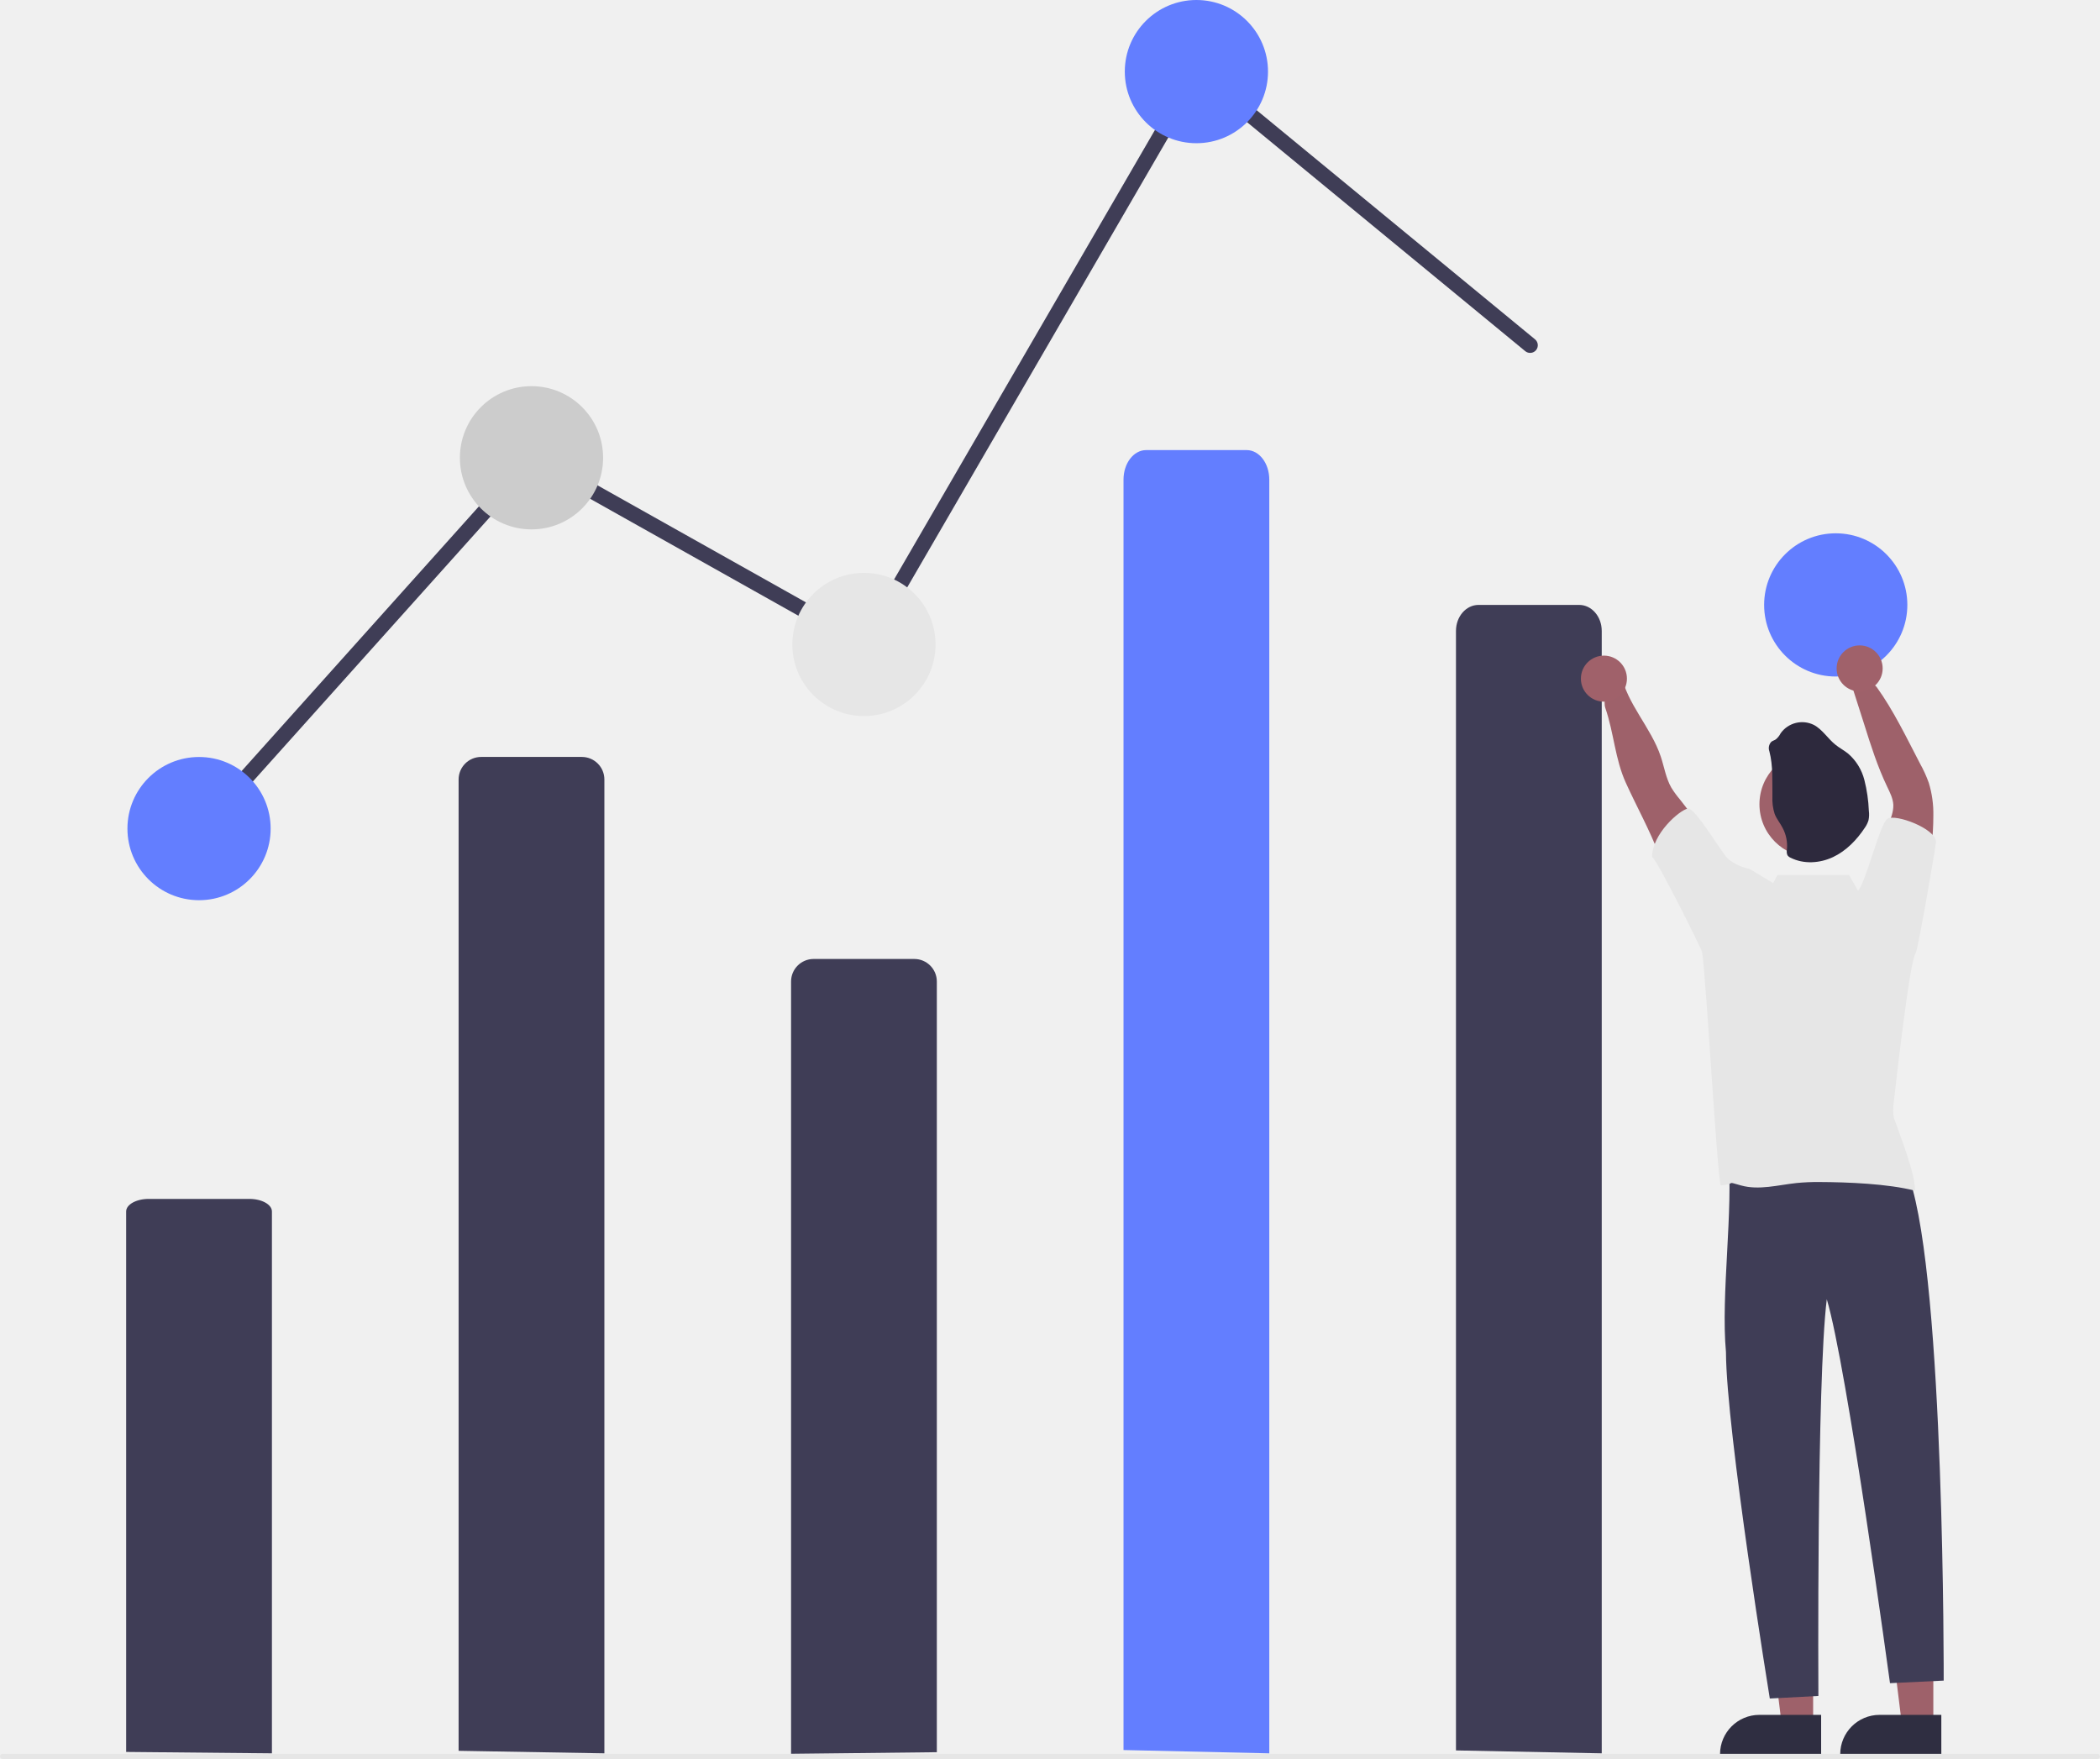
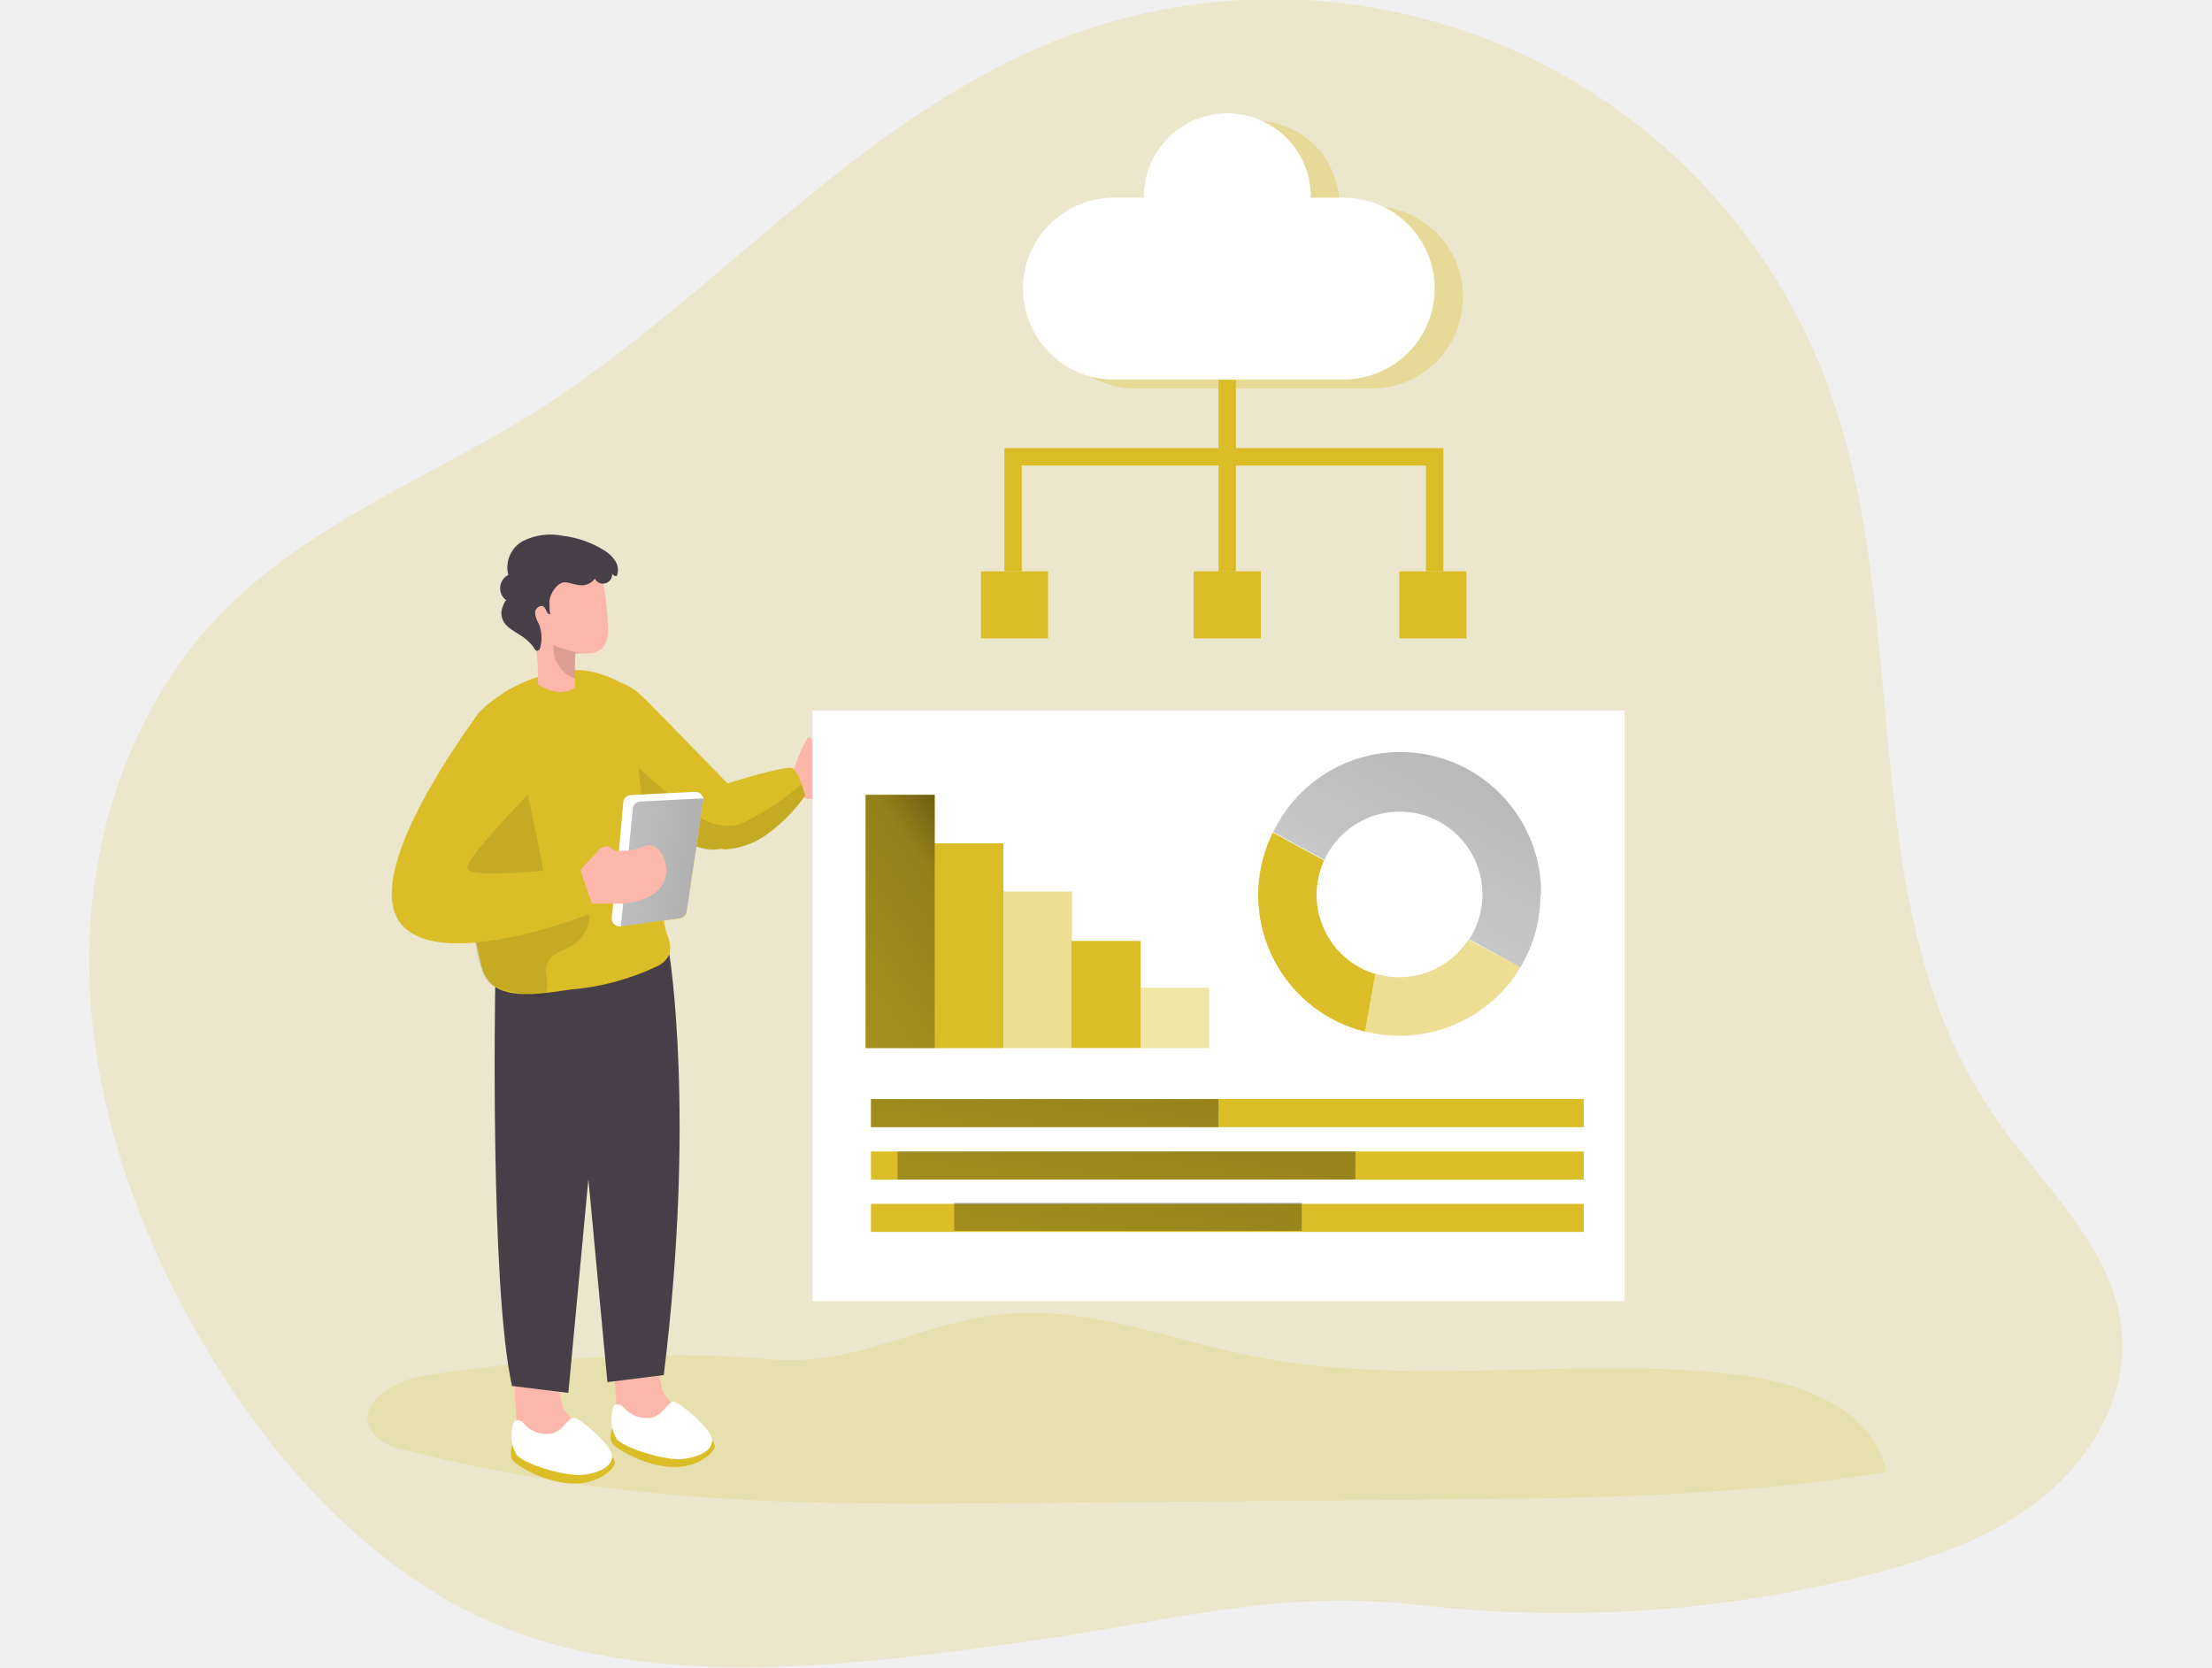
- <svg xmlns="http://www.w3.org/2000/svg" data-name="Layer 1" width="821.168" height="687.802" viewBox="0 0 821.168 687.802">
-   <polygon points="755.994 674.556 743.734 674.555 737.902 627.268 755.996 627.268 755.994 674.556" fill="#9e616a" />
-   <path d="M948.537,792.539l-39.531-.001v-.5a15.387,15.387,0,0,1,15.386-15.386h.001l24.144.001Z" transform="translate(-189.416 -106.099)" fill="#2f2e41" />
-   <polygon points="708.994 674.556 696.734 674.555 690.902 627.268 708.996 627.268 708.994 674.556" fill="#9e616a" />
-   <path d="M901.537,792.539l-39.531-.001v-.5a15.387,15.387,0,0,1,15.386-15.386h.001l24.144.001Z" transform="translate(-189.416 -106.099)" fill="#2f2e41" />
-   <path id="ae5c11dc-7e77-468a-a39f-cc8da6ee1565-1485" data-name="Path 1495" d="M368.748,790.71V410.9a8.82,8.82,0,0,1,8.82-8.82h39.36a8.82,8.82,0,0,1,8.82,8.82h0V791.7Z" transform="translate(-189.416 -106.099)" fill="#3f3d56" />
-   <path id="bc696f83-47b6-45c9-967f-bb64f1f3bee5-1486" data-name="Path 1496" d="M498.748,791.9v-302a8.82,8.82,0,0,1,8.82-8.82h39.36a8.82,8.82,0,0,1,8.82,8.82h0V791.25Z" transform="translate(-189.416 -106.099)" fill="#3f3d56" />
-   <path d="M267.747,433.099a3,3,0,0,1-2.233-5.002l131.605-146.791L526.638,354.035,656.927,129.537,789.655,238.782a3,3,0,1,1-3.813,4.633L658.569,138.66,528.858,362.163,398.376,288.892,269.982,432.101A2.991,2.991,0,0,1,267.747,433.099Z" transform="translate(-189.416 -106.099)" fill="#3f3d56" />
-   <circle id="a1f8771a-4bf9-4603-9747-6ae739e4ad47" data-name="Ellipse 300" cx="77.832" cy="324" r="28" fill="#637eff" />
-   <circle id="ffdbdf53-78c2-412f-9ede-372406e5d245" data-name="Ellipse 301" cx="207.832" cy="179" r="28" fill="#ccc" />
-   <circle id="b7cff929-f00d-4f86-944c-e500b6ceb6ad" data-name="Ellipse 302" cx="337.832" cy="252" r="28" fill="#e6e6e6" />
-   <circle id="eabc0b76-6faa-4fa0-934c-daff28b491dd" data-name="Ellipse 303" cx="467.832" cy="28" r="28" fill="#637eff" />
-   <circle id="a7ca0488-8ee6-49e2-b245-2872b84c042e" data-name="Ellipse 304" cx="717.832" cy="236.535" r="28" fill="#637eff" />
-   <path id="b579ef19-595a-43de-9b6d-0ead8268ca48-1487" data-name="Path 1507" d="M897.348,560.755c10.48,1.262,37.279-8.298,38.731,6.246,13.794,40.605,13.384,196.256,13.384,196.256l-21,1S911.683,640.583,903.748,614.125c-3.982,32.159-3.284,155.133-3.284,155.133l-19,1s-17.043-104.717-17.14-135.453c-2.071-22.514,3.009-55.876.835-77.64a83.218,83.218,0,0,0,32.19,3.59Z" transform="translate(-189.416 -106.099)" fill="#3f3d56" />
-   <path id="b3465432-03e0-48eb-8016-b04aa244e72c-1488" data-name="Path 1513" d="M758.748,790.554V352.8c0-5.614,3.949-10.166,8.82-10.166h39.36c4.871,0,8.82,4.551,8.82,10.166V791.7Z" transform="translate(-189.416 -106.099)" fill="#3f3d56" />
-   <path id="ac7870c5-efcc-4c4b-b17f-07e0bff4d096-1489" data-name="Path 1508" d="M861.698,442.955a130.657,130.657,0,0,0-15.31-24.17,38.322,38.322,0,0,1-3.4-4.64c-2.15-3.73-2.79-8.11-4.15-12.19-3.8-11.44-13.28-20.63-15.59-32.46-.84-4.3-7.936,8.198-6.07,13.53,3.33,9.65,3.76,19.87,8,29.19s9.22,18.26,12.88,27.79c2.08,5.41,3.74,11,6.79,16s7.81,9.19,13.56,9.94a33.45,33.45,0,0,1,1.63-10.68C861.288,451.325,863.508,446.685,861.698,442.955Z" transform="translate(-189.416 -106.099)" fill="#9e616a" />
-   <path id="be4b35b3-6955-40b7-9549-45fdba6a2930-1490" data-name="Path 1509" d="M924.608,449.435a55.259,55.259,0,0,1,3.25-20.78c.92-2.55,2-5.14,1.91-7.85-.13-2.52-1.33-4.83-2.42-7.11-3.76-7.85-6.4-16.17-9-24.47l-5-15.65c-1.63-1.195,7.89-1.61,9.92,1.2,6.64,9.22,11.67,19.81,16.93,29.88a50.577,50.577,0,0,1,3.42,7.49,41.186,41.186,0,0,1,1.8,12.94c0,8.19-1.08,16.35-2.2,24.47-.71,5.09-1.64,10.63-5.49,14C933.728,458.435,929.708,453.435,924.608,449.435Z" transform="translate(-189.416 -106.099)" fill="#9e616a" />
-   <circle id="a7d383a2-21d6-4551-be8a-8c82a5e576cb" data-name="Ellipse 307" cx="708.752" cy="314.484" r="20.75" fill="#9e616a" />
-   <path id="fb091cb1-8ad4-4d57-b74d-c940c723d6bf-1491" data-name="Path 1512" d="M881.3,399.881a3.602,3.602,0,0,1,.76-3.723c.518-.408,1.206-.561,1.762-.95a7.602,7.602,0,0,0,1.9-2.403,10.315,10.315,0,0,1,12.909-3.277c3.429,1.795,5.5,5.389,8.549,7.808,1.548,1.254,3.344,2.184,4.902,3.438a20.146,20.146,0,0,1,6.355,10.278,58.31,58.31,0,0,1,1.762,12.125,10.905,10.905,0,0,1-.142,3.686,10.317,10.317,0,0,1-1.396,2.85c-3.135,4.749-7.266,9.062-12.444,11.513s-11.475,2.85-16.581.285a2.85,2.85,0,0,1-1.273-1.017,3.658,3.658,0,0,1-.199-2.194,15.018,15.018,0,0,0-1.653-8.406c-.95-1.9-2.375-3.534-3.135-5.5a19.16,19.16,0,0,1-.893-6.82C882.392,411.593,882.798,405.638,881.3,399.881Z" transform="translate(-189.416 -106.099)" fill="#2d293d" />
-   <path id="ef6ae9ea-be37-4bc6-b1be-067860dc7e9d-1492" data-name="Path 1514" d="M238.747,791.149V579.808c0-2.71,3.949-4.908,8.82-4.908h39.36c4.871,0,8.82,2.2,8.82,4.908V791.7Z" transform="translate(-189.416 -106.099)" fill="#3f3d56" />
-   <path id="b4c810f7-8361-4f56-9780-d97c96bbbba4-1493" data-name="Path 944" d="M1009.585,793.901H190.416a1,1,0,1,1,0-2h819.168a1,1,0,0,1,0,2Z" transform="translate(-189.416 -106.099)" fill="#e6e6e6" />
-   <path id="b32730d1-ac43-40b1-a176-73e18bf362e5-1494" data-name="Path 1515" d="M628.747,790.405V293.635c0-6.371,3.949-11.536,8.82-11.536h39.36c4.871,0,8.82,5.165,8.82,11.536V791.7Z" transform="translate(-189.416 -106.099)" fill="#637eff" />
-   <circle cx="627.182" cy="265.366" r="9" fill="#a0616a" />
-   <circle cx="727.182" cy="261.366" r="9" fill="#a0616a" />
-   <path d="M938.468,478.875c.878-.804,8.038-42.674,7.996-43.617-.111-5.158-15.85-11.05-19-9-2.972,1.934-8.147,24.124-11.477,28.165l-3.523-6.165h-28l-1.697,3.152c-3.674-2.213-6.979-4.254-8.158-4.929a5.3,5.3,0,0,0-1.311-.645,20.311,20.311,0,0,1-8-3.76c-2.3-1.77-12.974-20.307-15.834-19.817-3.23.54-14.125,9.96-14,19,1.372-.029,19.214,35.648,19.464,36.977,1.37,5.62,5.894,87.58,7.354,91.4,6.726-.65,1.416-1.81,7.926,0,7.01,1.95,14.41-.16,21.64-.94a83.114,83.114,0,0,1,9.06-.4c11,.05,26.7.66,37.35,3.39.06-6.98-6.07-22.08-8.34-28.67a19.248,19.248,0,0,1,.03-5.94C930.238,534.665,936.094,481.54,938.468,478.875Z" transform="translate(-189.416 -106.099)" fill="#e6e6e6" />
+ <svg xmlns="http://www.w3.org/2000/svg" xmlns:xlink="http://www.w3.org/1999/xlink" id="Layer_1" data-name="Layer 1" viewBox="0 0 158.81 130.19" width="406" height="306" class="illustration styles_illustrationTablet__1DWOa">
+   <defs>
+     <linearGradient id="linear-gradient" x1="83.01" y1="54.9" x2="42.02" y2="60.46" gradientTransform="matrix(1, 0, 0, -1, -18.57, 131.42)" gradientUnits="userSpaceOnUse">
+       <stop offset="0.01" />
+       <stop offset="0.08" stop-opacity="0.69" />
+       <stop offset="0.21" stop-opacity="0.32" />
+       <stop offset="1" stop-opacity="0" />
+     </linearGradient>
+     <linearGradient id="linear-gradient-2" x1="-547.98" y1="61.6" x2="-499.46" y2="27.21" gradientTransform="translate(-471.09 123.94) rotate(180)" xlink:href="#linear-gradient" />
+     <linearGradient id="linear-gradient-3" x1="84.42" y1="69.76" x2="76.09" y2="16.29" gradientTransform="matrix(1, 0, 0, -1, -7.29, 140.53)" xlink:href="#linear-gradient" />
+     <linearGradient id="linear-gradient-4" x1="90.92" y1="61.65" x2="82.6" y2="8.18" gradientTransform="matrix(1, 0, 0, -1, -7.29, 140.53)" xlink:href="#linear-gradient" />
+     <linearGradient id="linear-gradient-5" x1="91.34" y1="69.04" x2="81.27" y2="4.4" gradientTransform="matrix(1, 0, 0, -1, -7.29, 140.53)" xlink:href="#linear-gradient" />
+     <linearGradient id="linear-gradient-6" x1="147.04" y1="88.11" x2="105.55" y2="13.31" xlink:href="#linear-gradient" />
+   </defs>
+   <path d="M37.39,133.54c13.07,6.39,30,3.93,43.88,2,11-1.57,18.9-4,30-2.73a97.49,97.49,0,0,0,35-2.38c4.79-1.21,9.59-2.86,13.45-5.94s6.67-7.84,6.33-12.77c-.47-6.71-6.21-11.61-10-17.13-11.23-16.19-6.16-38.61-13-57.07A46.18,46.18,0,0,0,79.45,12.11c-15,7.32-25.11,20.44-39.45,28.8C32.24,45.43,23.72,49,17.49,55.49,10.6,62.63,7.24,72.75,7.29,82.67S10.56,102.32,15.4,111s11.44,16.56,20,21.52C36.08,132.87,36.73,133.21,37.39,133.54Z" transform="translate(-7.29 -7.47)" fill="#dabd27" opacity="0.18" style="isolation: isolate;" />
+   <path d="M33.69,114.84c-2.39.34-5.54,2.1-4.44,4.26A3.89,3.89,0,0,0,32,120.71a130.3,130.3,0,0,0,17.2,3.12c10.5,1.19,21.1,1.11,31.66,1l30.71-.26c12-.1,24.17-.21,36.06-2.16-1-5-6.9-7.1-11.95-7.65-12.5-1.38-25.28,1.06-37.6-1.41-6.3-1.27-12.51-3.82-18.93-3.31-6.9.54-11.71,4.19-18.72,3.56C51.59,112.81,42.43,113.57,33.69,114.84Z" transform="translate(-7.29 -7.47)" fill="#dabd27" opacity="0.18" style="isolation: isolate;" />
+   <path d="M48.45,116.87a4.36,4.36,0,0,0,.35,1.83,3,3,0,0,0,1.33,1.24,5.24,5.24,0,0,0,3.9.39.74.74,0,0,0,.45-.28.56.56,0,0,0,.08-.38,2.93,2.93,0,0,0-1-1.84,6.13,6.13,0,0,1-1.4-1.61c-.6-1.21-.16-4.42-2.43-3.9C47.81,112.75,48.4,115.52,48.45,116.87Z" transform="translate(-7.29 -7.47)" fill="#fbb8aa" />
+   <path d="M48.14,119s-.33.8.07,1.26,4.49,3,7.25,1S51.71,119,51.71,119Z" transform="translate(-7.29 -7.47)" fill="#dabd27" />
+   <path d="M48.3,117.19a.59.59,0,0,1,.73.19,2.41,2.41,0,0,0,2.19.79c.9-.22,1.26-1.25,1.7-1.25s2.82,2,3,2.89-1.08,1.5-2.42,1.59-4.39-.85-5-1.55A2.9,2.9,0,0,1,48.3,117.19Z" transform="translate(-7.29 -7.47)" fill="#fff" />
+   <path d="M40.65,118.1a4.56,4.56,0,0,0,.34,1.84,3.09,3.09,0,0,0,1.34,1.24,5.28,5.28,0,0,0,3.9.38.73.73,0,0,0,.45-.27.66.66,0,0,0,.08-.39,2.9,2.9,0,0,0-1-1.83,6.9,6.9,0,0,1-1.41-1.6c-.59-1.21-.15-4.42-2.42-3.91C40,114,40.6,116.77,40.65,118.1Z" transform="translate(-7.29 -7.47)" fill="#fbb8aa" />
+   <path d="M40.34,120.29s-.32.79.07,1.26,4.48,3,7.24,1-3.74-2.31-3.74-2.31Z" transform="translate(-7.29 -7.47)" fill="#dabd27" />
+   <path d="M40.5,118.44a.57.57,0,0,1,.73.19,2.38,2.38,0,0,0,2.19.78c.89-.21,1.26-1.24,1.69-1.25s2.83,2,3,2.89-1.08,1.51-2.42,1.59-4.39-.84-5-1.55A2.87,2.87,0,0,1,40.5,118.44Z" transform="translate(-7.29 -7.47)" fill="#fff" />
+   <path d="M39,84.53s-.42,23.37,1.31,31.16l4.4.54,3-32Z" transform="translate(-7.29 -7.47)" fill="#473f47" />
+   <path d="M52.6,82s2.06,12.6-.44,32.84l-4.4.55-3-32Z" transform="translate(-7.29 -7.47)" fill="#473f47" />
+   <path d="M57.74,71.94c-.05.84-.32,1.58-1.06,1.82l-.19,0c-1.35.27-3.12-.75-4.35-1.65A16.87,16.87,0,0,1,50.66,71v-9l6.56,6.72A10.43,10.43,0,0,1,57.74,71.94Z" transform="translate(-7.29 -7.47)" fill="#dabd27" />
+   <path d="M52.19,72.12c0,.42.06.85.06,1.27,0,2.33-.54,4.74.15,7A2.52,2.52,0,0,1,52.6,82a2,2,0,0,1-1,.94,19.46,19.46,0,0,1-6.75,1.8c-1.74.24-4.22.76-5.83-.18a2.89,2.89,0,0,1-1.14-1.89,35.75,35.75,0,0,1-1.09-7.35c0-.33-.05-.65-.06-1-.14-2.24-.18-4.47-.14-6.71,0-1.62.16-3.37,1.22-4.59A11.58,11.58,0,0,1,44,59.93a6.64,6.64,0,0,1,2-.11,8.44,8.44,0,0,1,2.75.93,4.68,4.68,0,0,1,2.44,2,13.82,13.82,0,0,1,1.15,3.7A13.37,13.37,0,0,1,52.49,70c-.06.59-.21,1.18-.27,1.77A1.73,1.73,0,0,0,52.19,72.12Z" transform="translate(-7.29 -7.47)" fill="#dabd27" />
+   <path d="M42.68,85.32c-.68.2-2.24-.42-2.76-.51-.31,0-.59-.21-.9-.28-1.54-.39-1.72-4.73-1.87-5.89a82.84,82.84,0,0,1-1.06-9.38,10,10,0,0,1,.41-3.53,4.09,4.09,0,0,1,2.31-2.58c2-.71,2.56,5.53,2.83,6.82.34,1.62.69,3.24,1,4.85.24,1.19.11,2.13,1,3a.49.49,0,0,0,.24.14.48.48,0,0,0,.24-.06,3.51,3.51,0,0,1,1.24-.29.78.78,0,0,1,.94.7,2.78,2.78,0,0,1-1.19,2.93c-.42.27-.9.41-1.33.67-1.59,1-.26,2-.89,3.2A.42.42,0,0,1,42.68,85.32Z" transform="translate(-7.29 -7.47)" fill="#020202" opacity="0.1" style="isolation: isolate;" />
+   <path d="M47.43,58a1.47,1.47,0,0,1-1,.47,4.62,4.62,0,0,1-.91,0h-.17a.2.2,0,0,0-.13,0,.24.24,0,0,0,0,.14,10.18,10.18,0,0,0,0,1.83h0c0,.11,0,.22,0,.33a.6.6,0,0,1,0,.35.55.55,0,0,1-.37.24,2.9,2.9,0,0,1-.83.15,3.67,3.67,0,0,1-1.69-.6,17.25,17.25,0,0,0-.17-3.13,16.63,16.63,0,0,1-.4-4,2.2,2.2,0,0,1,2.55-2.18,5,5,0,0,1,2.73.75,1.09,1.09,0,0,1,.41.81c.1.53.19,1.06.24,1.6s.11,1.22.12,1.83A2.08,2.08,0,0,1,47.43,58Z" transform="translate(-7.29 -7.47)" fill="#fbb8aa" />
+   <path d="M63.34,65.17c.06-.09.18-.19.27-.13a.26.26,0,0,1,.08.13.59.59,0,0,0,.54.31c.21,0,.43,0,.65,0a1.83,1.83,0,0,1,1.44.78,2.85,2.85,0,0,1,.52,1.59,2,2,0,0,1-.39,1.44,2.68,2.68,0,0,1-2.15.57l-.7,0a.66.66,0,0,1-.73-.53c-.29-.69-.81-1.39-.45-2.09A12.24,12.24,0,0,1,63.34,65.17Z" transform="translate(-7.29 -7.47)" fill="#fbb8aa" />
+   <path d="M46.56,52.88a1.25,1.25,0,0,1-.91.29c-.9-.06-1.29-.62-2,.25a2,2,0,0,0-.42,1c0,.08,0,1,.08,1-.26.09-.31-.38-.51-.57s-.66.07-.69.39a1.85,1.85,0,0,0,.29.93A2.87,2.87,0,0,1,42.52,58c0,.15-.15.32-.29.28S42,58,41.9,57.88a5,5,0,0,0-.46-.46c-.5-.44-1.35-.78-1.72-1.3a1.4,1.4,0,0,1-.23-.95c0-.08.26-.89.39-.81a1.17,1.17,0,0,1,.14-2,2.35,2.35,0,0,1,1.19-2.67,4.84,4.84,0,0,1,3.08-.38,7.79,7.79,0,0,1,3.26,1.16,2.56,2.56,0,0,1,.84.83,1.26,1.26,0,0,1,.1,1.15.38.38,0,0,1-.36-.18.72.72,0,0,1-.65.77.68.68,0,0,1-.7-.4A.89.89,0,0,1,46.56,52.88Z" transform="translate(-7.29 -7.47)" fill="#473f47" />
+   <path d="M45.56,58.49h-.17a.2.2,0,0,0-.13,0,.24.24,0,0,0,0,.14,10.18,10.18,0,0,0,0,1.83h0a2.45,2.45,0,0,1-1.69-2.6,10,10,0,0,0,2.07.61Z" transform="translate(-7.29 -7.47)" fill="#dc9e93" />
+   <path d="M63.21,69.59a12.87,12.87,0,0,1-3.15,3.14,6.3,6.3,0,0,1-3,1.06,1,1,0,0,1-.42-.05,1,1,0,0,1-.57-.39,3.3,3.3,0,0,1-.76-1.87c-.07-1.8,1.88-2.85,1.88-2.85s4.44-1.41,5-1.18c.29.12.57.75.76,1.29S63.21,69.59,63.21,69.59Z" transform="translate(-7.29 -7.47)" fill="#dabd27" />
+   <path d="M63.21,69.59a12.87,12.87,0,0,1-3.15,3.14,6.3,6.3,0,0,1-3,1.06,1,1,0,0,1-.42-.05,1.06,1.06,0,0,1-.19.06c-1.35.27-3.11-.76-4.35-1.66l-1.48-.53-.42-4.19s3.56,3.32,5.11,4.06a4,4,0,0,0,2.38.44,2.7,2.7,0,0,0,.63-.19,20.71,20.71,0,0,0,4.57-3A7.12,7.12,0,0,1,63.21,69.59Z" transform="translate(-7.29 -7.47)" fill="#020202" opacity="0.1" style="isolation: isolate;" />
+   <path d="M48.62,73.9,49,70.11a.62.62,0,0,1,.59-.57l5-.25a.64.64,0,0,1,.66.61.48.48,0,0,1,0,.12l-1.31,8.63a.62.62,0,0,1-.54.53l-4.61.64a.64.64,0,0,1-.71-.55.57.57,0,0,1,0-.13Z" transform="translate(-7.29 -7.47)" fill="#dabd27" />
+   <path d="M55.24,70l-1.3,8.63a.64.64,0,0,1-.54.53l-4.58.64h0a.63.63,0,0,1-.72-.54.76.76,0,0,1,0-.15l.56-5.24L49,70.11a.63.63,0,0,1,.6-.56l5-.25a.63.63,0,0,1,.65.55A.37.37,0,0,1,55.24,70Z" transform="translate(-7.29 -7.47)" fill="#fff" />
+   <path d="M55.24,70l-1.3,8.63a.64.64,0,0,1-.54.53l-4.58.64a.38.38,0,0,1,0-.15l.55-5.23.37-3.8a.63.63,0,0,1,.59-.57l4.89-.24A.31.31,0,0,1,55.24,70Z" transform="translate(-7.29 -7.47)" fill="url(#linear-gradient)" />
+   <path d="M47.09,73.84a.81.81,0,0,1,.7-.29,2.26,2.26,0,0,1,.42.26.93.93,0,0,0,.4.09,4,4,0,0,0,1.64-.23,2.13,2.13,0,0,1,.85-.21,1.26,1.26,0,0,1,.85.6A2.4,2.4,0,0,1,52,76.65a2.51,2.51,0,0,1-.85.77,5.29,5.29,0,0,1-2.42.61c-.85,0-1.7,0-2.53,0a1,1,0,0,1-.58-.07.9.9,0,0,1-.28-.74,2.5,2.5,0,0,1,.23-1.71C46.06,74.9,46.6,74.42,47.09,73.84Z" transform="translate(-7.29 -7.47)" fill="#fbb8aa" />
+   <path d="M37.83,63s-9.27,12.12-6.34,16.4,15.28-.71,15.28-.71l-1.2-3.54s-8.68,1.1-8.75.13,5.51-6.54,5.51-6.54S43.33,60.61,37.83,63Z" transform="translate(-7.29 -7.47)" fill="#dabd27" />
+   <rect x="56.49" y="55.48" width="63.41" height="46.12" fill="#fff" />
+   <rect x="61.05" y="94" width="55.66" height="2.19" fill="#dabd27" />
+   <g opacity="0.41">
+     <rect x="82.06" y="77.13" width="5.4" height="4.71" fill="#dabd27" />
+   </g>
+   <rect x="76.7" y="73.47" width="5.4" height="8.36" fill="#dabd27" />
+   <g opacity="0.5">
+     <rect x="71.35" y="69.61" width="5.4" height="12.23" fill="#dabd27" />
+   </g>
+   <rect x="65.99" y="65.85" width="5.4" height="15.99" fill="#dabd27" />
+   <rect x="60.63" y="62.06" width="5.4" height="19.78" fill="#dabd27" />
+   <rect x="60.63" y="62.06" width="5.4" height="19.78" fill="url(#linear-gradient-2)" />
+   <path d="M114.56,30.71a7.1,7.1,0,0,1-7.09,7.1H89.26a7.1,7.1,0,1,1,0-14.19h2.62a5.63,5.63,0,0,1,0-.58,6.52,6.52,0,0,1,13-.23V23a5.63,5.63,0,0,1,0,.58h2.61a7.08,7.08,0,0,1,7.09,7.09Z" transform="translate(-7.29 -7.47)" fill="#dabd27" opacity="0.31" style="isolation: isolate;" />
+   <path d="M112.36,30a7.1,7.1,0,0,1-7.09,7.1H87.05a7.1,7.1,0,0,1,0-14.19h2.62a5.63,5.63,0,0,1,0-.58,6.52,6.52,0,0,1,13,0h0a5.63,5.63,0,0,1,0,.58h2.62A7.1,7.1,0,0,1,112.36,30Z" transform="translate(-7.29 -7.47)" fill="#fff" />
+   <rect x="88.19" y="29.66" width="1.36" height="6.01" fill="#dabd27" />
+   <polygon points="105.75 44.61 104.39 44.61 104.39 36.35 72.83 36.35 72.83 44.61 71.47 44.61 71.47 34.99 105.75 34.99 105.75 44.61" fill="#dabd27" />
+   <rect x="88.19" y="35.67" width="1.36" height="8.95" fill="#dabd27" />
+   <rect x="102.31" y="44.61" width="5.24" height="5.24" fill="#dabd27" />
+   <rect x="86.25" y="44.61" width="5.24" height="5.24" fill="#dabd27" />
+   <rect x="69.64" y="44.61" width="5.24" height="5.24" fill="#dabd27" />
+   <rect x="61.05" y="85.82" width="55.66" height="2.19" fill="#dabd27" />
+   <rect x="61.05" y="85.82" width="27.14" height="2.19" fill="url(#linear-gradient-3)" />
+   <rect x="67.55" y="93.92" width="27.14" height="2.19" fill="url(#linear-gradient-4)" />
+   <rect x="61.05" y="89.91" width="55.66" height="2.19" fill="#dabd27" />
+   <rect x="63.13" y="89.91" width="35.75" height="2.19" fill="url(#linear-gradient-5)" />
+   <path d="M103.14,77.35a6.61,6.61,0,0,1,.58-2.69l-4-2.18a11,11,0,0,0,5,14.75,11.49,11.49,0,0,0,2.19.8l.81-4.51A6.45,6.45,0,0,1,103.14,77.35Z" transform="translate(-7.29 -7.47)" fill="#dabd27" />
+   <path d="M119.06,83a11,11,0,0,1-12.17,5l.81-4.51A6.44,6.44,0,0,0,115,80.83Z" transform="translate(-7.29 -7.47)" fill="#dabd27" opacity="0.5" style="isolation: isolate;" />
+   <path d="M120.62,77.35A11,11,0,0,1,119.06,83l-4-2.19a6.46,6.46,0,0,0-10.87-7,5.31,5.31,0,0,0-.44.81l-4-2.18a11,11,0,0,1,20.92,4.87Z" transform="translate(-7.29 -7.47)" fill="url(#linear-gradient-6)" />
</svg>
